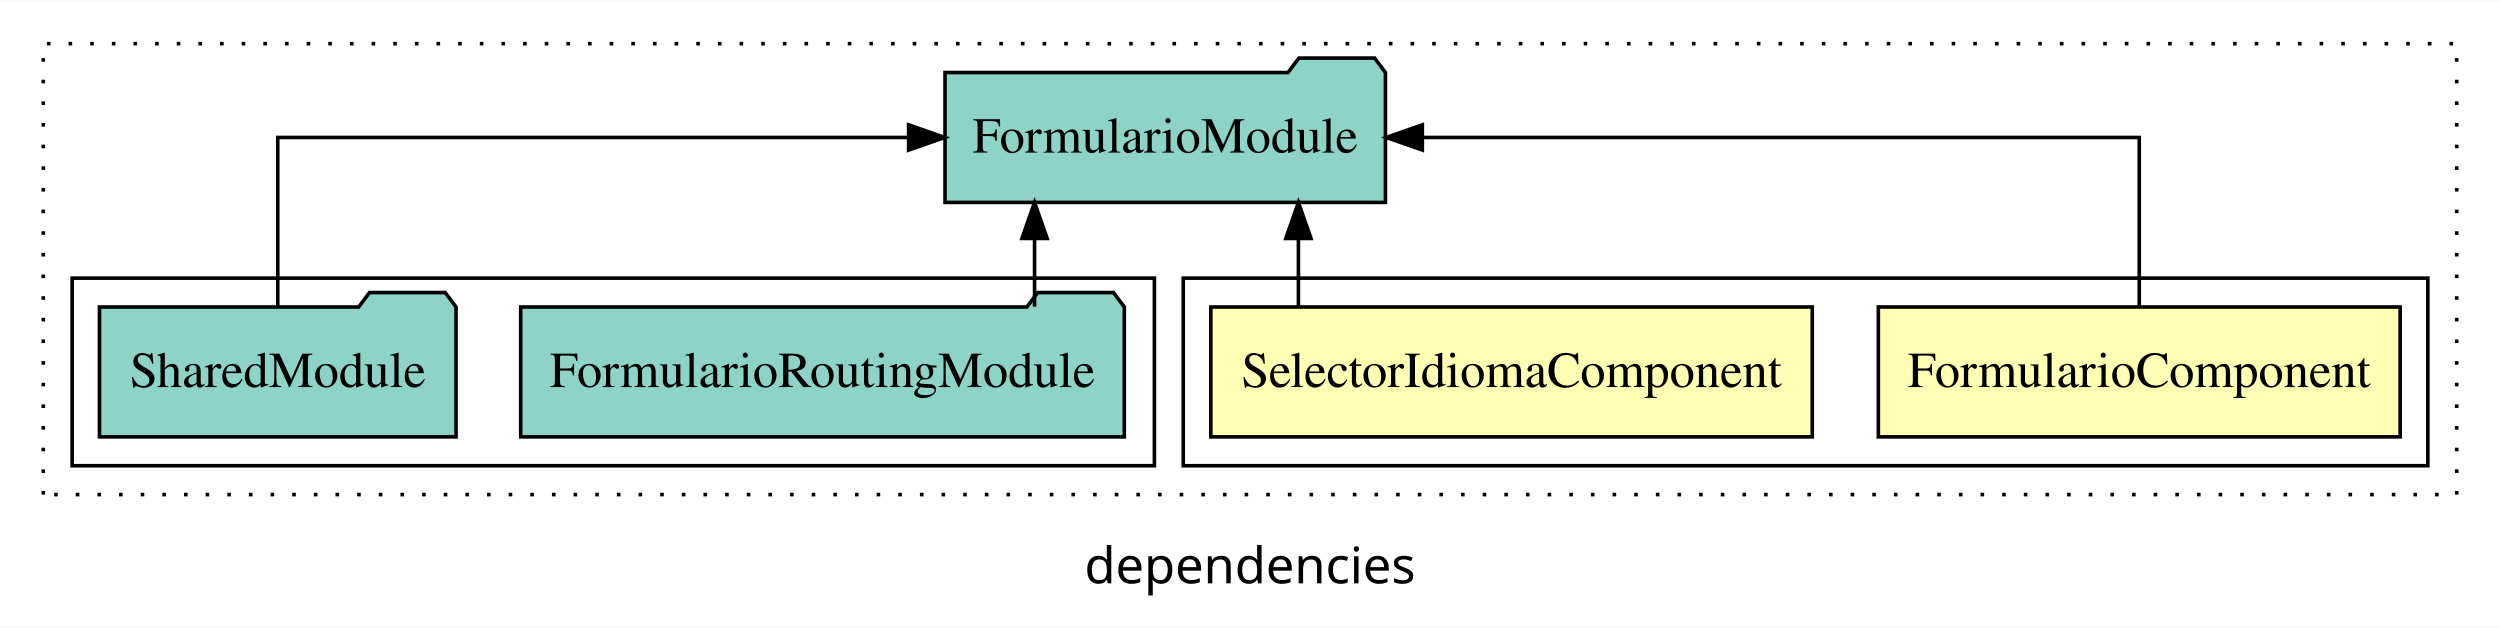
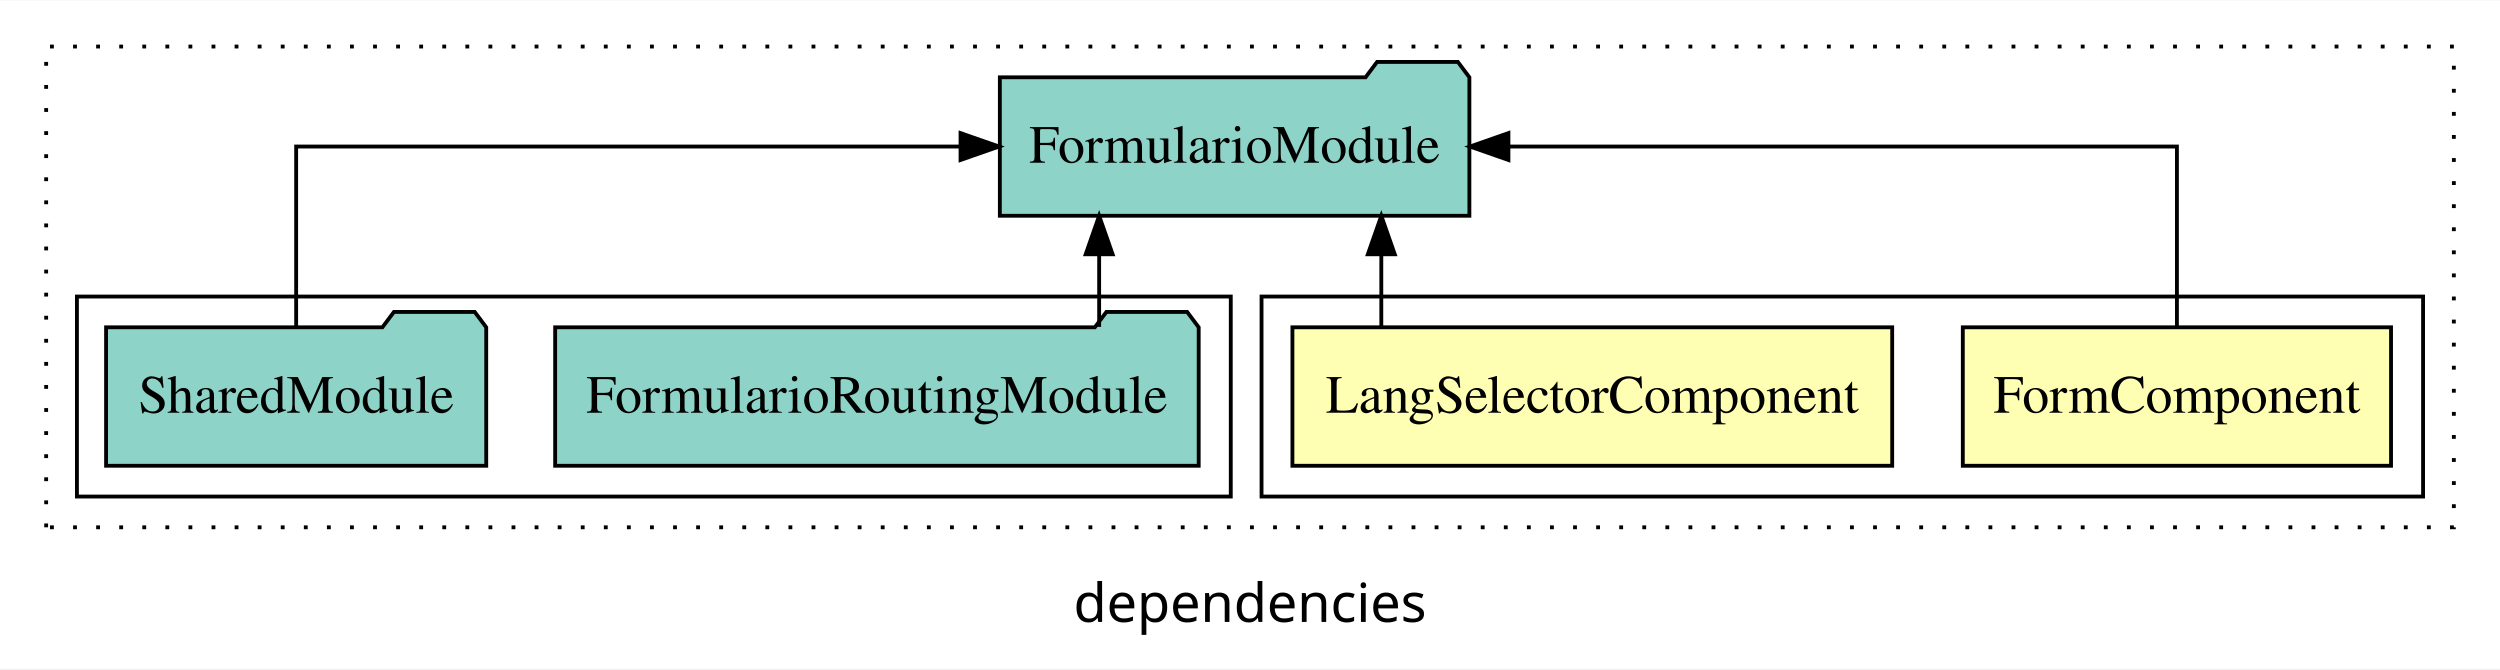
- <svg xmlns="http://www.w3.org/2000/svg" width="693pt" height="174pt" viewBox="0.00 0.00 693.00 173.80">
+ <svg xmlns="http://www.w3.org/2000/svg" width="650pt" height="174pt" viewBox="0.00 0.00 650.00 173.80">
  <g id="graph0" class="graph" transform="scale(1 1) rotate(0) translate(4 169.8)">
-     <polygon fill="white" stroke="transparent" points="-4,4 -4,-169.8 689,-169.8 689,4 -4,4" />
-     <text text-anchor="middle" x="342.5" y="-8.2" font-family="sans-serif" font-size="14.00">dependencies</text>
+     <polygon fill="white" stroke="transparent" points="-4,4 -4,-169.8 646,-169.8 646,4 -4,4" />
+     <text text-anchor="middle" x="321" y="-8.2" font-family="sans-serif" font-size="14.00">dependencies</text>
    <g id="clust1" class="cluster">
-       <polygon fill="none" stroke="black" stroke-dasharray="1,5" points="8,-32.8 8,-157.8 677,-157.8 677,-32.8 8,-32.8" />
+       <polygon fill="none" stroke="black" stroke-dasharray="1,5" points="8,-32.8 8,-157.8 634,-157.8 634,-32.8 8,-32.8" />
    </g>
    <g id="clust2" class="cluster">
-       <polygon fill="none" stroke="black" points="324,-40.8 324,-92.8 669,-92.8 669,-40.8 324,-40.8" />
+       <polygon fill="none" stroke="black" points="324,-40.8 324,-92.8 626,-92.8 626,-40.8 324,-40.8" />
    </g>
    <g id="clust5" class="cluster">
      <polygon fill="none" stroke="black" points="16,-40.8 16,-92.8 316,-92.8 316,-40.8 16,-40.8" />
    </g>
    <g id="node1" class="node">
-       <polygon fill="#ffffb3" stroke="black" points="661.32,-84.8 516.68,-84.8 516.68,-48.8 661.32,-48.8 661.32,-84.8" />
-       <text text-anchor="middle" x="589" y="-62.6" font-family="Times,serif" font-size="14.00">FormularioComponent</text>
+       <polygon fill="#ffffb3" stroke="black" points="617.67,-84.8 506.33,-84.8 506.33,-48.8 617.67,-48.8 617.67,-84.8" />
+       <text text-anchor="middle" x="562" y="-62.6" font-family="Times,serif" font-size="14.00">FormComponent</text>
    </g>
    <g id="node3" class="node">
-       <polygon fill="#8dd3c7" stroke="black" points="380.04,-149.8 377.04,-153.8 356.04,-153.8 353.04,-149.8 257.96,-149.8 257.96,-113.8 380.04,-113.8 380.04,-149.8" />
-       <text text-anchor="middle" x="319" y="-127.6" font-family="Times,serif" font-size="14.00">FormularioModule</text>
+       <polygon fill="#8dd3c7" stroke="black" points="378.04,-149.8 375.04,-153.8 354.04,-153.8 351.04,-149.8 255.96,-149.8 255.96,-113.8 378.04,-113.8 378.04,-149.8" />
+       <text text-anchor="middle" x="317" y="-127.6" font-family="Times,serif" font-size="14.00">FormularioModule</text>
    </g>
    <g id="edge1" class="edge">
-       <path fill="none" stroke="black" d="M589,-84.91C589,-104.14 589,-131.8 589,-131.8 589,-131.8 390.27,-131.8 390.27,-131.8" />
-       <polygon fill="black" stroke="black" points="390.27,-128.3 380.27,-131.8 390.27,-135.3 390.27,-128.3" />
+       <path fill="none" stroke="black" d="M562,-84.91C562,-104.14 562,-131.8 562,-131.8 562,-131.8 388.19,-131.8 388.19,-131.8" />
+       <polygon fill="black" stroke="black" points="388.19,-128.3 378.19,-131.8 388.19,-135.3 388.19,-128.3" />
    </g>
    <g id="node2" class="node">
-       <polygon fill="#ffffb3" stroke="black" points="498.36,-84.8 331.64,-84.8 331.64,-48.8 498.36,-48.8 498.36,-84.8" />
-       <text text-anchor="middle" x="415" y="-62.6" font-family="Times,serif" font-size="14.00">SelectorIdiomaComponent</text>
+       <polygon fill="#ffffb3" stroke="black" points="487.97,-84.8 332.03,-84.8 332.03,-48.8 487.97,-48.8 487.97,-84.8" />
+       <text text-anchor="middle" x="410" y="-62.6" font-family="Times,serif" font-size="14.00">LangSelectorComponent</text>
    </g>
    <g id="edge2" class="edge">
-       <path fill="none" stroke="black" d="M355.92,-84.91C355.92,-84.91 355.92,-103.79 355.92,-103.79" />
-       <polygon fill="black" stroke="black" points="352.42,-103.79 355.92,-113.79 359.42,-103.79 352.42,-103.79" />
+       <path fill="none" stroke="black" d="M355.14,-84.91C355.14,-84.91 355.14,-103.79 355.14,-103.79" />
+       <polygon fill="black" stroke="black" points="351.64,-103.79 355.14,-113.79 358.64,-103.79 351.64,-103.79" />
    </g>
    <g id="node4" class="node">
      <polygon fill="#8dd3c7" stroke="black" points="307.66,-84.8 304.66,-88.8 283.66,-88.8 280.66,-84.8 140.34,-84.8 140.34,-48.8 307.66,-48.8 307.66,-84.8" />
      <text text-anchor="middle" x="224" y="-62.6" font-family="Times,serif" font-size="14.00">FormularioRoutingModule</text>
    </g>
    <g id="edge3" class="edge">
-       <path fill="none" stroke="black" d="M282.78,-84.91C282.78,-84.91 282.78,-103.79 282.78,-103.79" />
-       <polygon fill="black" stroke="black" points="279.28,-103.79 282.78,-113.79 286.28,-103.79 279.28,-103.79" />
+       <path fill="none" stroke="black" d="M281.78,-84.91C281.78,-84.91 281.78,-103.79 281.78,-103.79" />
+       <polygon fill="black" stroke="black" points="278.28,-103.79 281.78,-113.79 285.28,-103.79 278.28,-103.79" />
    </g>
    <g id="node5" class="node">
      <polygon fill="#8dd3c7" stroke="black" points="122.42,-84.8 119.42,-88.8 98.42,-88.8 95.42,-84.8 23.58,-84.8 23.58,-48.8 122.42,-48.8 122.42,-84.8" />
      <text text-anchor="middle" x="73" y="-62.6" font-family="Times,serif" font-size="14.00">SharedModule</text>
    </g>
    <g id="edge4" class="edge">
-       <path fill="none" stroke="black" d="M73,-84.91C73,-104.14 73,-131.8 73,-131.8 73,-131.8 247.87,-131.8 247.87,-131.8" />
-       <polygon fill="black" stroke="black" points="247.87,-135.3 257.87,-131.8 247.87,-128.3 247.87,-135.3" />
+       <path fill="none" stroke="black" d="M73,-84.91C73,-104.14 73,-131.8 73,-131.8 73,-131.8 245.74,-131.8 245.74,-131.8" />
+       <polygon fill="black" stroke="black" points="245.74,-135.3 255.74,-131.8 245.74,-128.3 245.74,-135.3" />
    </g>
  </g>
</svg>
